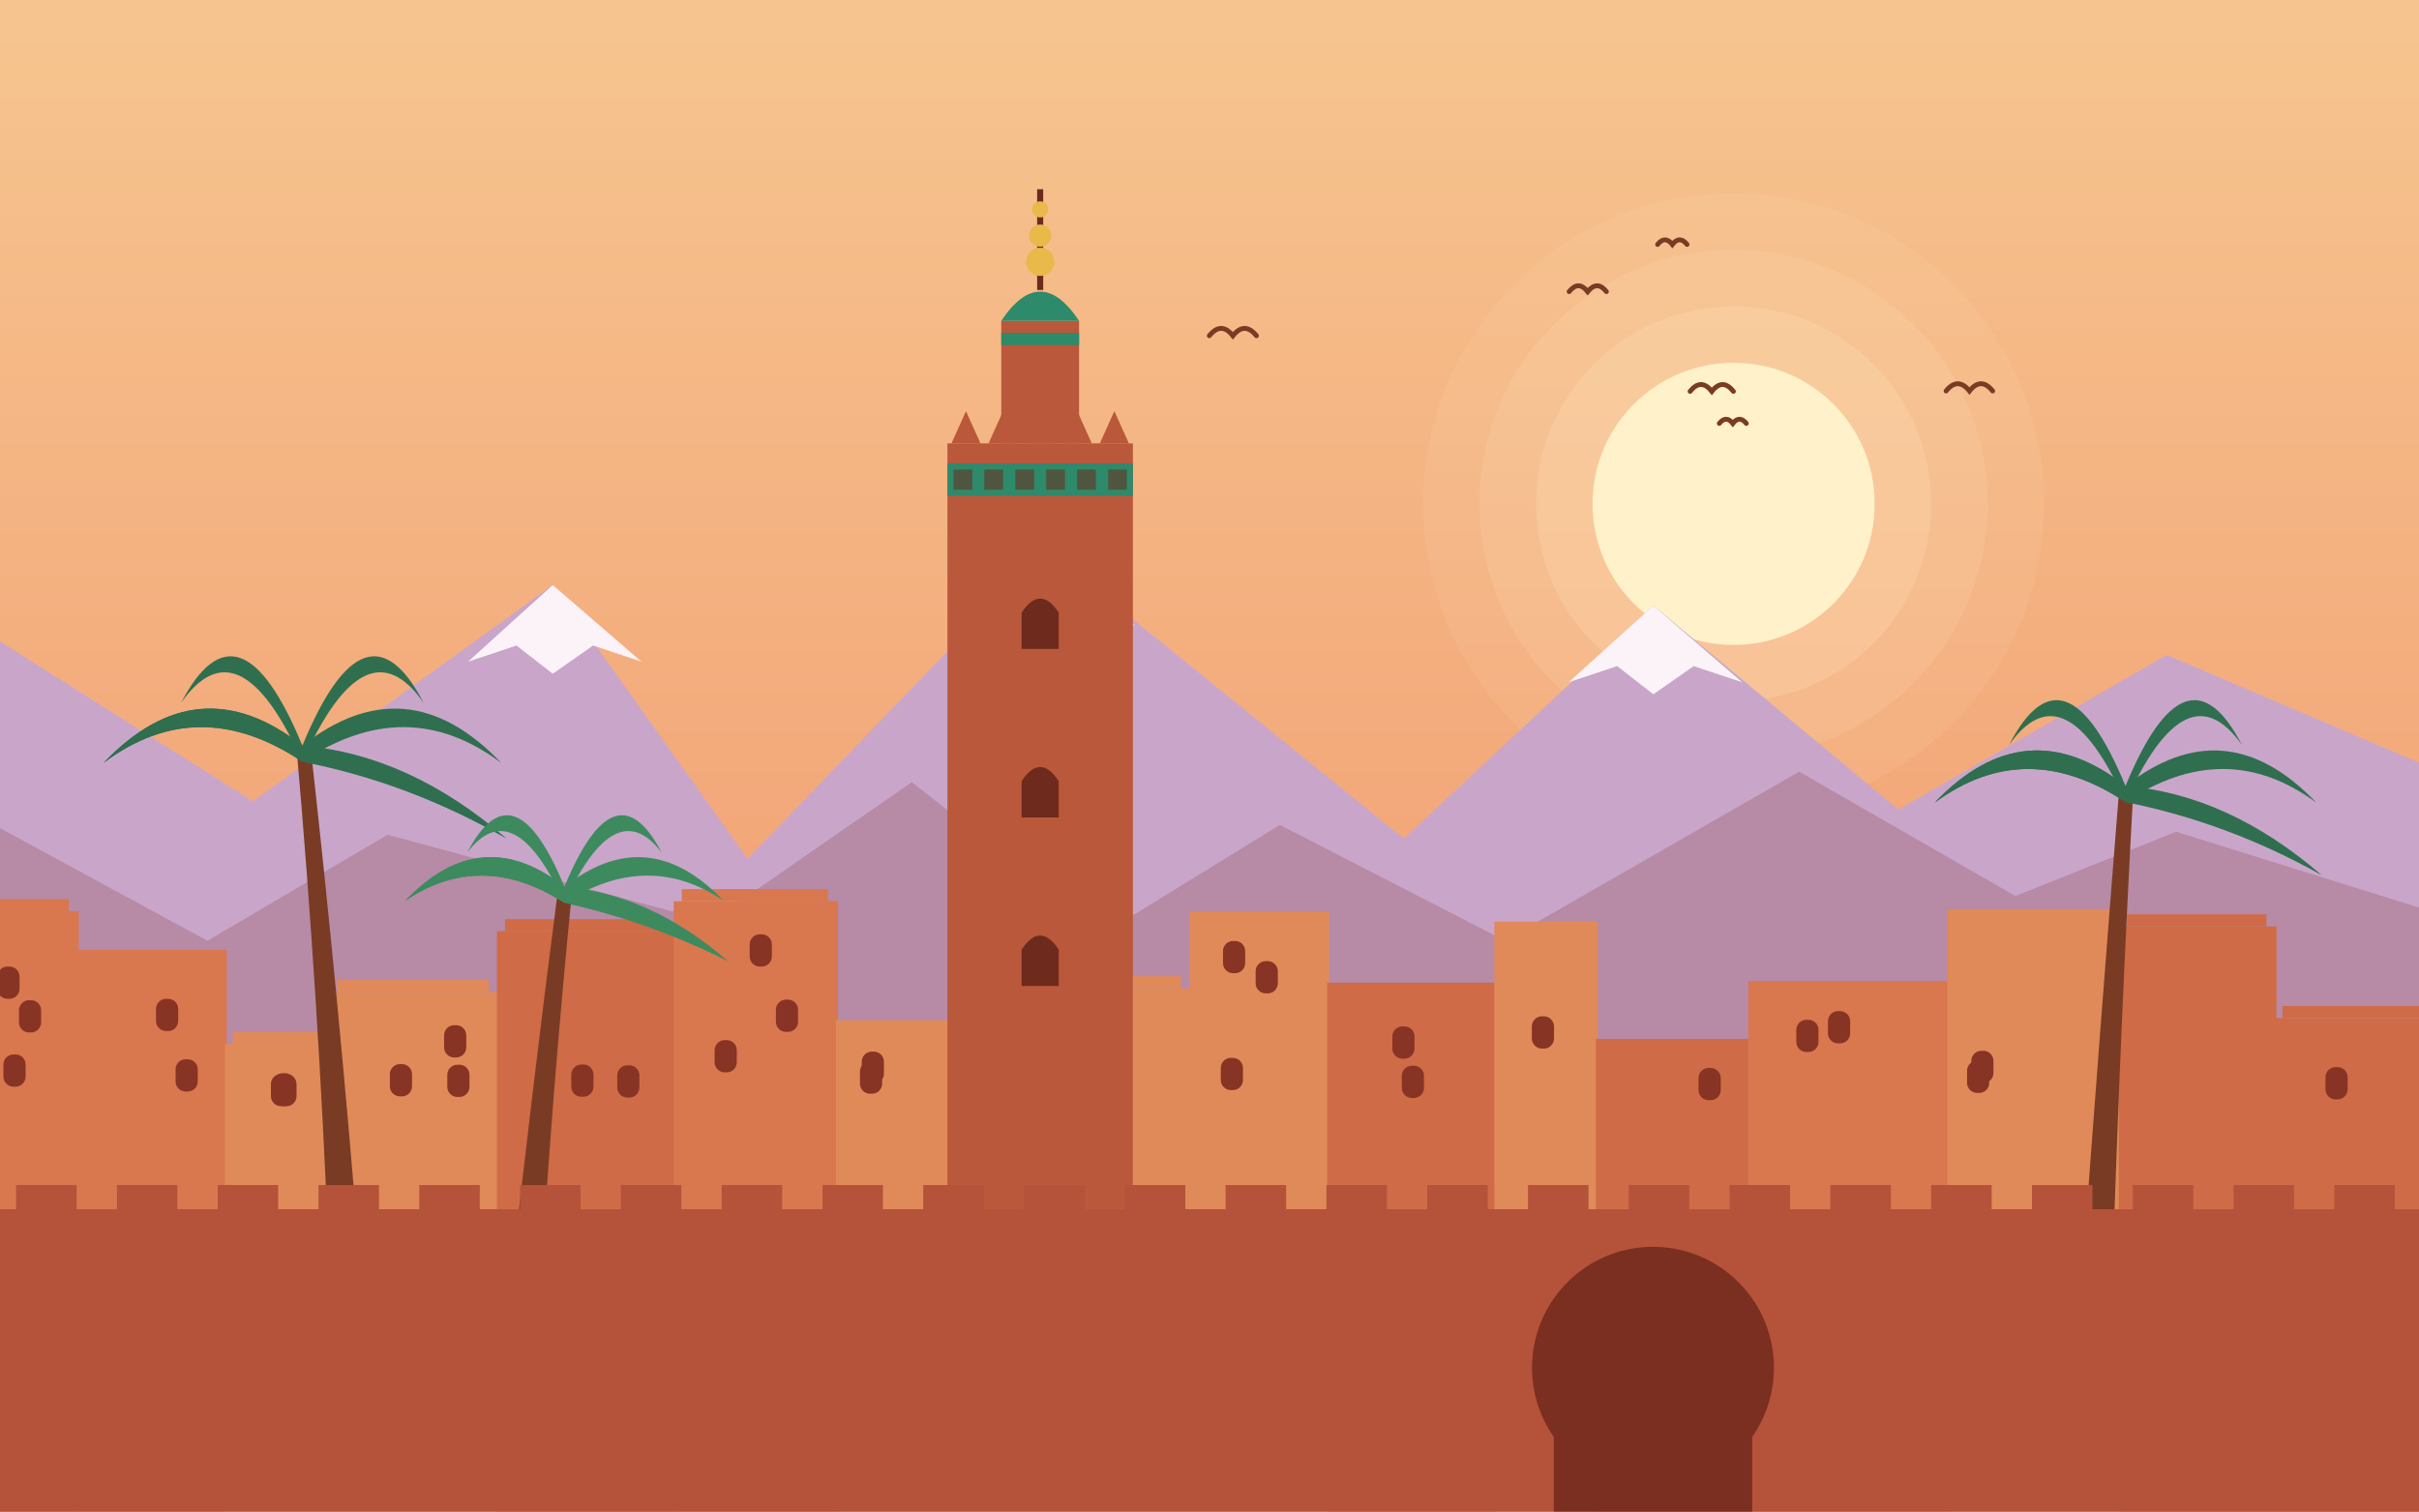
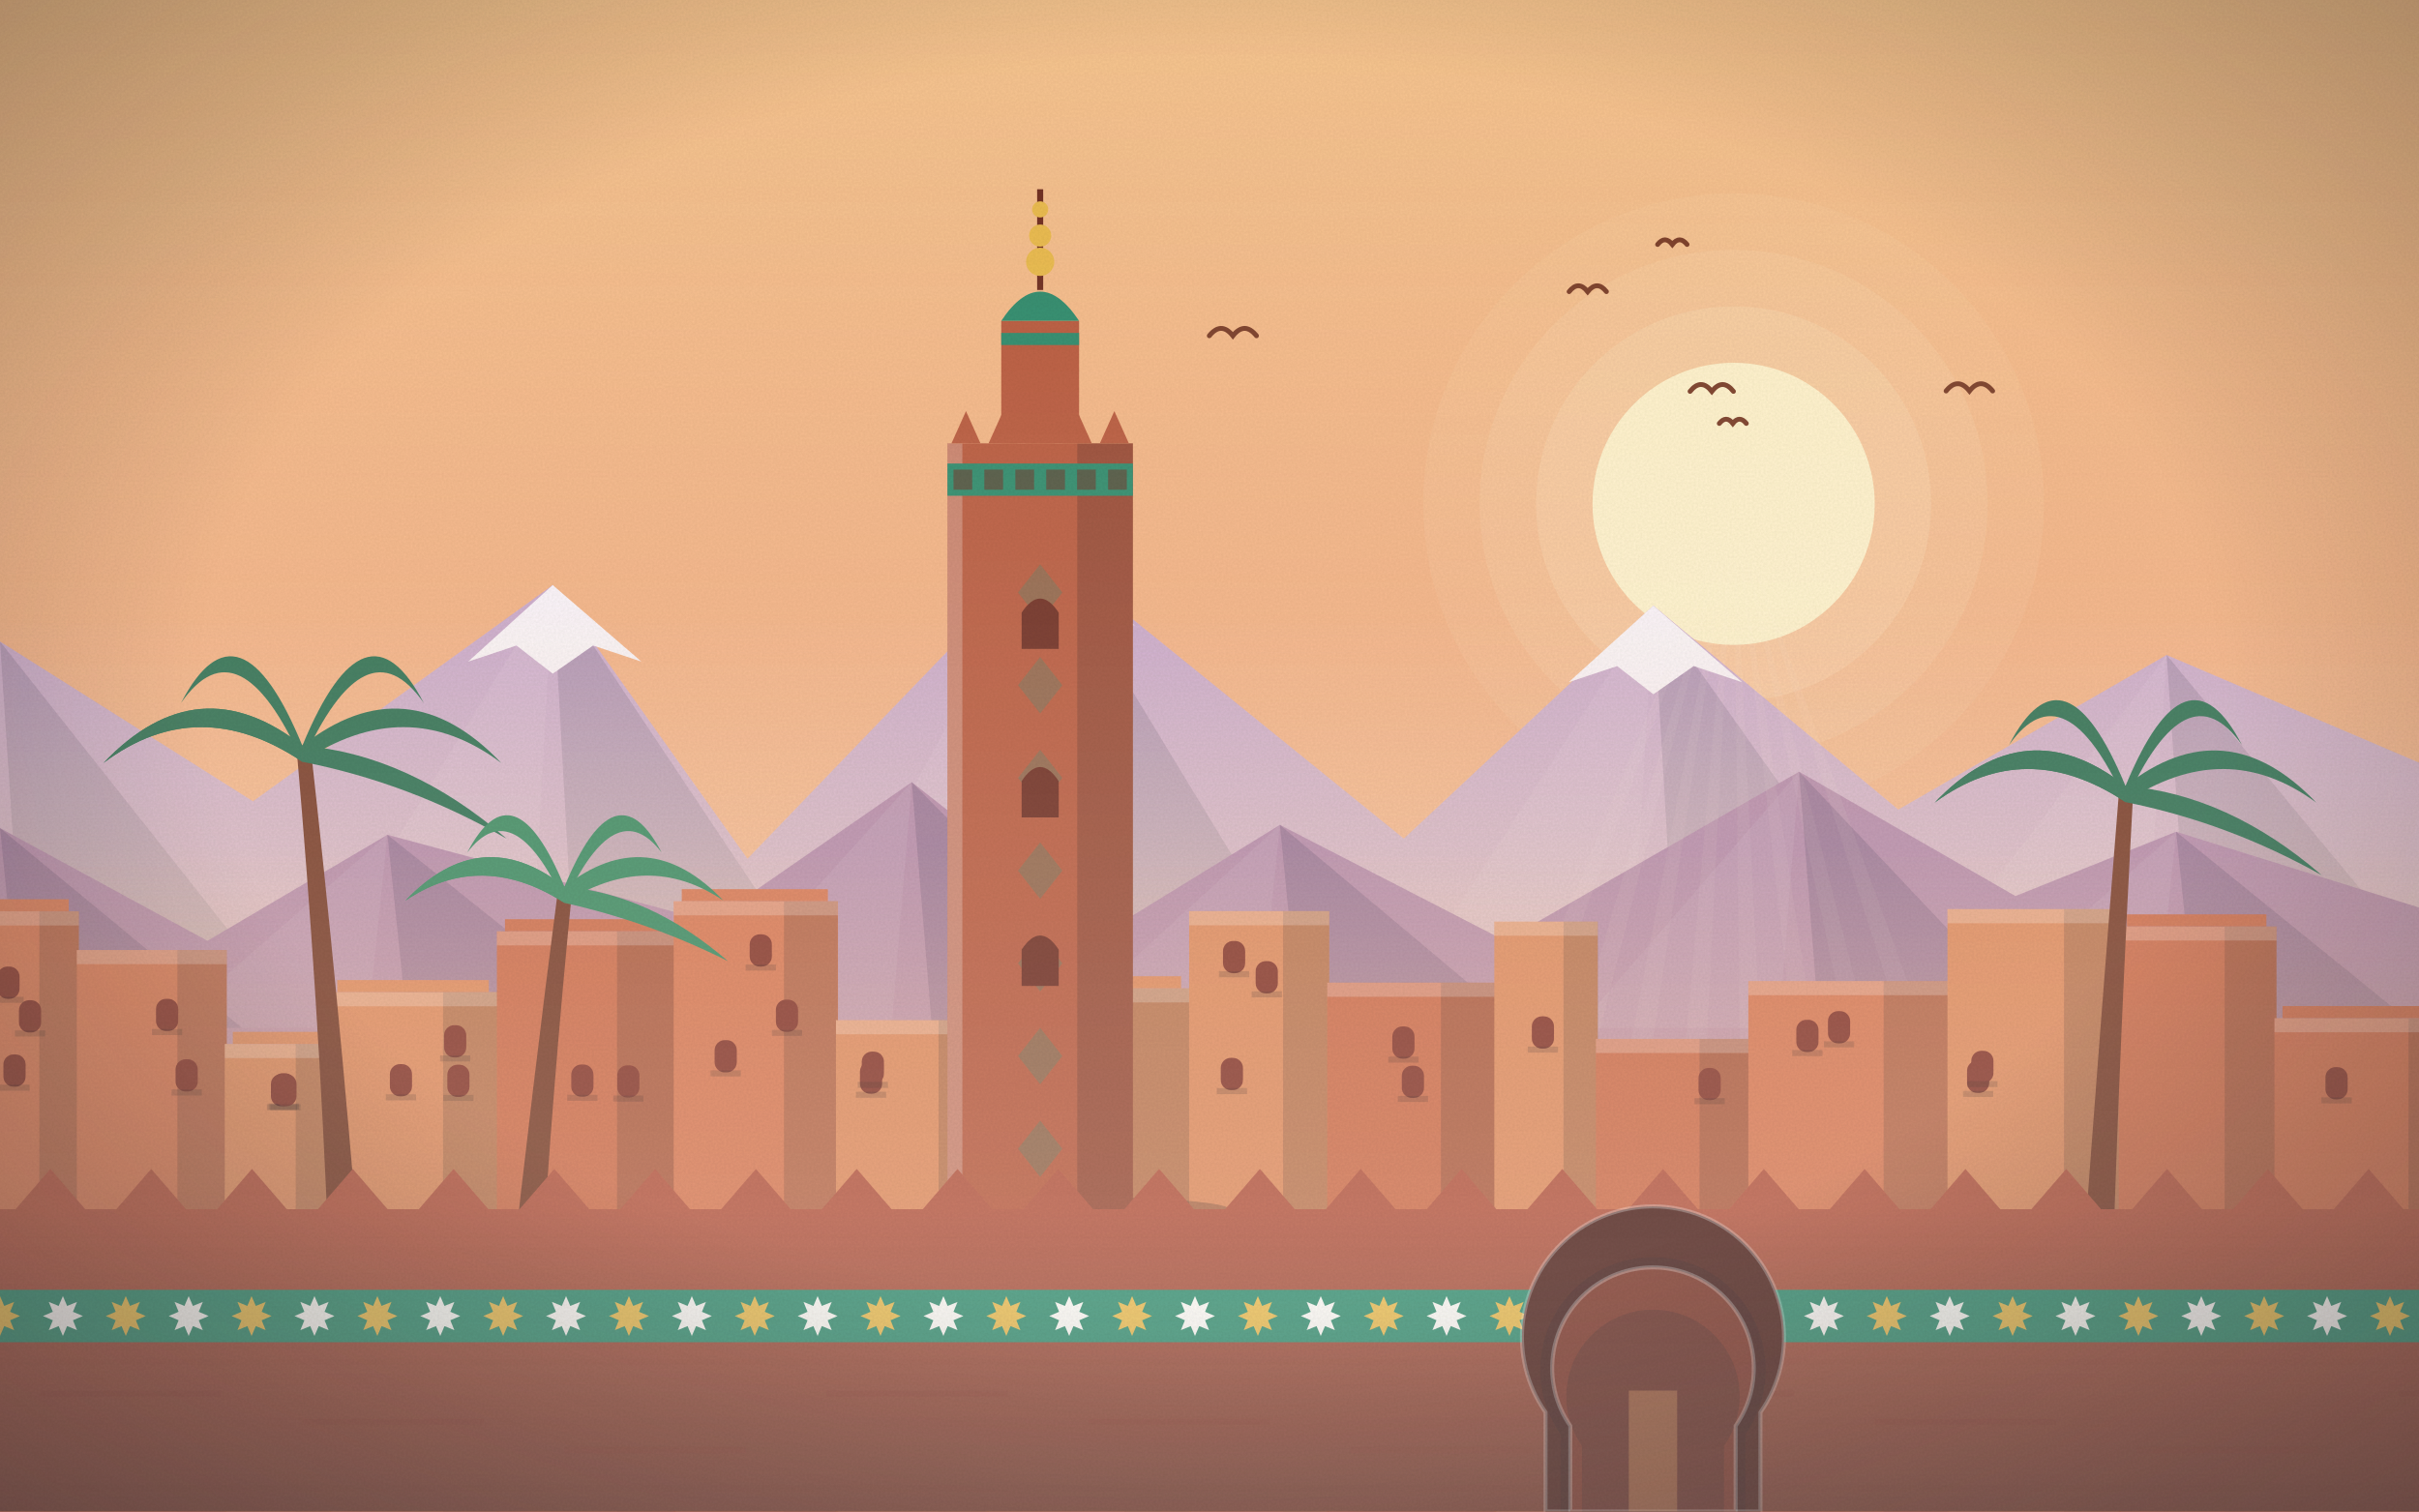
<svg xmlns="http://www.w3.org/2000/svg" viewBox="0 0 1200 750" role="img" aria-label="Marrakech" preserveAspectRatio="xMidYMid slice">
+   <defs>
+     <filter id="gr" x="0" y="0" width="100%" height="100%">
+       <feTurbulence type="fractalNoise" baseFrequency=".9" numOctaves="2" seed="7" />
+       <feColorMatrix values="0 0 0 0 .1  0 0 0 0 .08  0 0 0 0 .06  0 0 0 .55 0" />
+     </filter>
+     <radialGradient id="vg" cx=".5" cy=".45" r=".75">
+       <stop offset=".55" stop-color="#000" stop-opacity="0" />
+       <stop offset="1" stop-color="#1a0f12" stop-opacity=".38" />
+     </radialGradient>
+     <linearGradient id="hz" x1="0" y1="0" x2="0" y2="1">
+       <stop offset="0" stop-color="#fff" stop-opacity="0" />
+       <stop offset="1" stop-color="#fff" stop-opacity=".28" />
+     </linearGradient>
+     <linearGradient id="gs" x1="0" y1="0" x2="0" y2="1">
+       <stop offset="0" stop-color="#000" stop-opacity="0" />
+       <stop offset="1" stop-color="#000" stop-opacity=".35" />
+     </linearGradient>
+     <style>.dk{opacity:0}@media (prefers-color-scheme:dark){.dk{opacity:.22}}</style>
+   </defs>
  <defs>
    <linearGradient id="s" x1="0" y1="0" x2="0" y2="1">
      <stop offset="0" stop-color="#f6c58f" />
      <stop offset="0.55" stop-color="#f3a87a" />
      <stop offset="1" stop-color="#e9845a" />
    </linearGradient>
  </defs>
  <rect width="1200" height="750" fill="url(#s)" />
  <circle cx="860" cy="250" r="154" fill="#fff1c9" opacity="0.08" />
  <circle cx="860" cy="250" r="126" fill="#fff1c9" opacity="0.12" />
  <circle cx="860" cy="250" r="98" fill="#fff1c9" opacity="0.18" />
  <circle cx="860" cy="250" r="70" fill="#fff1c9" />
  <polygon points="0,750 0,318.3 125.5,397.6 274.2,290.3 370.8,426.1 518.9,272.4 696.4,416.1 820.2,300.5 941.7,401.7 1074.8,325 1200,378.4 1200,750" fill="#c9a6c9" />
+   <polygon points="0,318.3 120,470 10,470" fill="#1a1030" opacity=".16" />
+   <polygon points="0,318.3 -110,470 -10,470" fill="#ffffff" opacity=".07" />
+   <polygon points="274.2,290.3 394.2,470 284.2,470" fill="#1a1030" opacity=".16" />
+   <polygon points="274.2,290.3 164.2,470 264.2,470" fill="#ffffff" opacity=".07" />
+   <polygon points="518.9,272.4 638.9,470 528.9,470" fill="#1a1030" opacity=".16" />
+   <polygon points="518.9,272.4 408.9,470 508.9,470" fill="#ffffff" opacity=".07" />
+   <polygon points="820.2,300.5 940.2,470 830.2,470" fill="#1a1030" opacity=".16" />
+   <polygon points="820.2,300.5 710.2,470 810.2,470" fill="#ffffff" opacity=".07" />
+   <polygon points="1074.8,325 1194.8,470 1084.8,470" fill="#1a1030" opacity=".16" />
+   <polygon points="1074.8,325 964.8,470 1064.8,470" fill="#ffffff" opacity=".07" />
  <polygon points="274.2,290.3 232.2,328.3 256.2,320.3 274.2,334.3 294.2,320.3 318.2,328.3" fill="#fbf3f8" />
  <polygon points="518.9,272.4 476.9,310.4 500.9,302.4 518.9,316.4 538.9,302.4 562.9,310.4" fill="#fbf3f8" />
  <polygon points="820.2,300.5 778.2,338.5 802.2,330.5 820.2,344.5 840.2,330.5 864.2,338.5" fill="#fbf3f8" />
+   <linearGradient id="h300" x1="0" y1="0" x2="0" y2="1">
+     <stop offset="0" stop-color="#f7d8b0" stop-opacity="0" />
+     <stop offset="1" stop-color="#f7d8b0" stop-opacity="0.55" />
+   </linearGradient>
+   <rect x="0" y="300" width="1200" height="200" fill="url(#h300)" />
  <polygon points="0,750 0,410.9 102.9,466.8 192.2,414.2 352.4,457.3 452.3,388.1 547.7,463 634.9,409.3 746.5,466.7 892.5,382.9 999.8,444.6 1079.5,412.7 1200,450.3 1200,750" fill="#b78aa6" />
+   <polygon points="0,410.9 120,510 10,510" fill="#1a1030" opacity=".16" />
+   <polygon points="0,410.9 -110,510 -10,510" fill="#ffffff" opacity=".07" />
+   <polygon points="192.2,414.2 312.2,510 202.2,510" fill="#1a1030" opacity=".16" />
+   <polygon points="192.2,414.2 82.2,510 182.2,510" fill="#ffffff" opacity=".07" />
+   <polygon points="452.3,388.1 572.3,510 462.3,510" fill="#1a1030" opacity=".16" />
+   <polygon points="452.3,388.1 342.3,510 442.3,510" fill="#ffffff" opacity=".07" />
+   <polygon points="634.9,409.3 754.9,510 644.9,510" fill="#1a1030" opacity=".16" />
+   <polygon points="634.9,409.3 524.9,510 624.9,510" fill="#ffffff" opacity=".07" />
+   <polygon points="892.5,382.9 1012.5,510 902.5,510" fill="#1a1030" opacity=".16" />
+   <polygon points="892.5,382.9 782.5,510 882.5,510" fill="#ffffff" opacity=".07" />
+   <polygon points="1079.5,412.7 1199.5,510 1089.5,510" fill="#1a1030" opacity=".16" />
+   <polygon points="1079.5,412.7 969.5,510 1069.5,510" fill="#ffffff" opacity=".07" />
+   <linearGradient id="h420" x1="0" y1="0" x2="0" y2="1">
+     <stop offset="0" stop-color="#f3b890" stop-opacity="0" />
+     <stop offset="1" stop-color="#f3b890" stop-opacity="0.4" />
+   </linearGradient>
+   <rect x="0" y="420" width="1200" height="150" fill="url(#h420)" />
+   <polygon points="860,250 1202,1189.7 1165.7,1202.1" fill="#fff6d8" opacity="0.06" />
+   <polygon points="860,250 1106.8,1219.1 1069.4,1227.8" fill="#fff6d8" opacity="0.06" />
+   <polygon points="860,250 1009,1238.8 971,1243.8" fill="#fff6d8" opacity="0.06" />
+   <polygon points="860,250 909.8,1248.8 871.5,1249.9" fill="#fff6d8" opacity="0.06" />
+   <polygon points="860,250 810.2,1248.8 771.9,1246.1" fill="#fff6d8" opacity="0.06" />
+   <polygon points="860,250 711,1238.8 673.1,1232.4" fill="#fff6d8" opacity="0.06" />
+   <polygon points="860,250 613.2,1219.1 576.2,1208.9" fill="#fff6d8" opacity="0.06" />
+   <polygon points="860,250 518,1189.7 482.2,1175.9" fill="#fff6d8" opacity="0.06" />
  <rect x="-20" y="452.2" width="59.1" height="507.8" fill="#d9774f" />
+   <rect x="19.5" y="452.2" width="19.6" height="507.8" fill="#1a0f12" opacity=".17" />
+   <rect x="-20" y="452.2" width="59.1" height="7" fill="#ffffff" opacity=".22" />
  <rect x="-16" y="446.2" width="50.1" height="6" fill="#d9774f" />
  <rect x="9.4" y="496.3" width="11" height="16" fill="#873425" rx="5" />
+   <rect x="7.4" y="511.3" width="15" height="3" fill="#1a0f12" opacity=".18" />
  <rect x="-1.3" y="479.6" width="11" height="16" fill="#873425" rx="5" />
+   <rect x="-3.3" y="494.6" width="15" height="3" fill="#1a0f12" opacity=".18" />
  <rect x="1.7" y="523.2" width="11" height="16" fill="#873425" rx="5" />
+   <rect x="-0.3" y="538.2" width="15" height="3" fill="#1a0f12" opacity=".18" />
  <rect x="38.1" y="471.4" width="74.4" height="488.6" fill="#d9774f" />
+   <rect x="88" y="471.4" width="24.5" height="488.6" fill="#1a0f12" opacity=".17" />
+   <rect x="38.1" y="471.4" width="74.4" height="7" fill="#ffffff" opacity=".22" />
  <rect x="77.4" y="495.6" width="11" height="16" fill="#873425" rx="5" />
+   <rect x="75.4" y="510.6" width="15" height="3" fill="#1a0f12" opacity=".18" />
  <rect x="87.1" y="525.6" width="11" height="16" fill="#873425" rx="5" />
+   <rect x="85.1" y="540.6" width="15" height="3" fill="#1a0f12" opacity=".18" />
  <rect x="111.5" y="518" width="52.8" height="442" fill="#e08a5a" />
+   <rect x="146.7" y="518" width="17.6" height="442" fill="#1a0f12" opacity=".17" />
+   <rect x="111.5" y="518" width="52.8" height="7" fill="#ffffff" opacity=".22" />
  <rect x="115.5" y="512" width="43.8" height="6" fill="#e08a5a" />
  <rect x="134.4" y="532.9" width="11" height="16" fill="#873425" rx="5" />
+   <rect x="132.4" y="547.9" width="15" height="3" fill="#1a0f12" opacity=".18" />
  <rect x="135.3" y="532.5" width="11" height="16" fill="#873425" rx="5" />
+   <rect x="133.3" y="547.5" width="15" height="3" fill="#1a0f12" opacity=".18" />
  <rect x="136.1" y="532.9" width="11" height="16" fill="#873425" rx="5" />
+   <rect x="134.1" y="547.9" width="15" height="3" fill="#1a0f12" opacity=".18" />
  <rect x="163.3" y="492.3" width="84.2" height="467.7" fill="#e08a5a" />
+   <rect x="219.8" y="492.3" width="27.6" height="467.7" fill="#1a0f12" opacity=".17" />
+   <rect x="163.3" y="492.3" width="84.2" height="7" fill="#ffffff" opacity=".22" />
  <rect x="167.3" y="486.3" width="75.2" height="6" fill="#e08a5a" />
  <rect x="221.9" y="528.3" width="11" height="16" fill="#873425" rx="5" />
+   <rect x="219.9" y="543.3" width="15" height="3" fill="#1a0f12" opacity=".18" />
  <rect x="193.4" y="528" width="11" height="16" fill="#873425" rx="5" />
+   <rect x="191.4" y="543" width="15" height="3" fill="#1a0f12" opacity=".18" />
  <rect x="220.3" y="508.7" width="11" height="16" fill="#873425" rx="5" />
+   <rect x="218.3" y="523.7" width="15" height="3" fill="#1a0f12" opacity=".18" />
  <rect x="246.5" y="462.1" width="88.8" height="497.9" fill="#cf6b46" />
+   <rect x="306.1" y="462.1" width="29.1" height="497.9" fill="#1a0f12" opacity=".17" />
+   <rect x="246.5" y="462.1" width="88.8" height="7" fill="#ffffff" opacity=".22" />
  <rect x="250.5" y="456.1" width="79.8" height="6" fill="#cf6b46" />
  <rect x="306.2" y="528.6" width="11" height="16" fill="#873425" rx="5" />
+   <rect x="304.2" y="543.6" width="15" height="3" fill="#1a0f12" opacity=".18" />
  <rect x="283.4" y="528.2" width="11" height="16" fill="#873425" rx="5" />
+   <rect x="281.4" y="543.2" width="15" height="3" fill="#1a0f12" opacity=".18" />
  <rect x="334.2" y="447.2" width="81.5" height="512.8" fill="#d9774f" />
+   <rect x="388.9" y="447.2" width="26.7" height="512.8" fill="#1a0f12" opacity=".17" />
+   <rect x="334.2" y="447.2" width="81.5" height="7" fill="#ffffff" opacity=".22" />
  <rect x="338.2" y="441.2" width="72.5" height="6" fill="#d9774f" />
  <rect x="384.9" y="496" width="11" height="16" fill="#873425" rx="5" />
+   <rect x="382.9" y="511" width="15" height="3" fill="#1a0f12" opacity=".18" />
  <rect x="371.9" y="463.6" width="11" height="16" fill="#873425" rx="5" />
+   <rect x="369.9" y="478.6" width="15" height="3" fill="#1a0f12" opacity=".18" />
  <rect x="354.5" y="516.1" width="11" height="16" fill="#873425" rx="5" />
+   <rect x="352.5" y="531.1" width="15" height="3" fill="#1a0f12" opacity=".18" />
  <rect x="414.7" y="506.2" width="75.9" height="453.8" fill="#e08a5a" />
+   <rect x="465.6" y="506.2" width="25" height="453.8" fill="#1a0f12" opacity=".17" />
+   <rect x="414.7" y="506.2" width="75.9" height="7" fill="#ffffff" opacity=".22" />
  <rect x="426.6" y="526.7" width="11" height="16" fill="#873425" rx="5" />
+   <rect x="424.6" y="541.7" width="15" height="3" fill="#1a0f12" opacity=".18" />
  <rect x="427.5" y="521.8" width="11" height="16" fill="#873425" rx="5" />
+   <rect x="425.5" y="536.8" width="15" height="3" fill="#1a0f12" opacity=".18" />
  <rect x="489.5" y="490.4" width="101.4" height="469.6" fill="#e08a5a" />
+   <rect x="557.8" y="490.4" width="33.1" height="469.6" fill="#1a0f12" opacity=".17" />
+   <rect x="489.5" y="490.4" width="101.4" height="7" fill="#ffffff" opacity=".22" />
  <rect x="493.5" y="484.4" width="92.4" height="6" fill="#e08a5a" />
  <rect x="589.9" y="452.1" width="69.5" height="507.9" fill="#e08a5a" />
+   <rect x="636.5" y="452.1" width="22.9" height="507.9" fill="#1a0f12" opacity=".17" />
+   <rect x="589.9" y="452.1" width="69.5" height="7" fill="#ffffff" opacity=".22" />
  <rect x="622.9" y="476.9" width="11" height="16" fill="#873425" rx="5" />
+   <rect x="620.9" y="491.9" width="15" height="3" fill="#1a0f12" opacity=".18" />
  <rect x="606.7" y="466.9" width="11" height="16" fill="#873425" rx="5" />
+   <rect x="604.7" y="481.9" width="15" height="3" fill="#1a0f12" opacity=".18" />
  <rect x="605.6" y="524.9" width="11" height="16" fill="#873425" rx="5" />
+   <rect x="603.6" y="539.9" width="15" height="3" fill="#1a0f12" opacity=".18" />
  <rect x="658.4" y="487.6" width="83.9" height="472.4" fill="#cf6b46" />
+   <rect x="714.8" y="487.6" width="27.5" height="472.4" fill="#1a0f12" opacity=".17" />
+   <rect x="658.4" y="487.6" width="83.9" height="7" fill="#ffffff" opacity=".22" />
  <rect x="690.7" y="509.3" width="11" height="16" fill="#873425" rx="5" />
+   <rect x="688.7" y="524.3" width="15" height="3" fill="#1a0f12" opacity=".18" />
  <rect x="695.4" y="528.8" width="11" height="16" fill="#873425" rx="5" />
+   <rect x="693.4" y="543.8" width="15" height="3" fill="#1a0f12" opacity=".18" />
  <rect x="741.3" y="457.3" width="51.3" height="502.7" fill="#e08a5a" />
+   <rect x="775.6" y="457.3" width="17.1" height="502.7" fill="#1a0f12" opacity=".17" />
+   <rect x="741.3" y="457.3" width="51.3" height="7" fill="#ffffff" opacity=".22" />
  <rect x="759.9" y="504.3" width="11" height="16" fill="#873425" rx="5" />
+   <rect x="757.9" y="519.3" width="15" height="3" fill="#1a0f12" opacity=".18" />
  <rect x="791.7" y="515.5" width="76.6" height="444.5" fill="#cf6b46" />
+   <rect x="843.1" y="515.5" width="25.2" height="444.5" fill="#1a0f12" opacity=".17" />
+   <rect x="791.7" y="515.5" width="76.6" height="7" fill="#ffffff" opacity=".22" />
  <rect x="842.6" y="529.9" width="11" height="16" fill="#873425" rx="5" />
+   <rect x="840.6" y="544.9" width="15" height="3" fill="#1a0f12" opacity=".18" />
  <rect x="867.3" y="486.8" width="99.8" height="473.2" fill="#d9774f" />
+   <rect x="934.4" y="486.8" width="32.6" height="473.2" fill="#1a0f12" opacity=".17" />
+   <rect x="867.3" y="486.8" width="99.8" height="7" fill="#ffffff" opacity=".22" />
  <rect x="906.8" y="501.7" width="11" height="16" fill="#873425" rx="5" />
+   <rect x="904.8" y="516.7" width="15" height="3" fill="#1a0f12" opacity=".18" />
  <rect x="891.1" y="506" width="11" height="16" fill="#873425" rx="5" />
+   <rect x="889.1" y="521" width="15" height="3" fill="#1a0f12" opacity=".18" />
  <rect x="966.1" y="451.1" width="86.1" height="508.9" fill="#e08a5a" />
+   <rect x="1023.9" y="451.1" width="28.2" height="508.9" fill="#1a0f12" opacity=".17" />
+   <rect x="966.1" y="451.1" width="86.1" height="7" fill="#ffffff" opacity=".22" />
  <rect x="975.8" y="526.3" width="11" height="16" fill="#873425" rx="5" />
+   <rect x="973.8" y="541.3" width="15" height="3" fill="#1a0f12" opacity=".18" />
  <rect x="977.9" y="521.4" width="11" height="16" fill="#873425" rx="5" />
+   <rect x="975.9" y="536.4" width="15" height="3" fill="#1a0f12" opacity=".18" />
  <rect x="1051.1" y="459.7" width="78.2" height="500.3" fill="#cf6b46" />
+   <rect x="1103.6" y="459.7" width="25.7" height="500.3" fill="#1a0f12" opacity=".17" />
+   <rect x="1051.1" y="459.7" width="78.2" height="7" fill="#ffffff" opacity=".22" />
  <rect x="1055.1" y="453.7" width="69.2" height="6" fill="#cf6b46" />
  <rect x="1128.3" y="505.2" width="98.8" height="454.8" fill="#cf6b46" />
+   <rect x="1194.8" y="505.2" width="32.3" height="454.8" fill="#1a0f12" opacity=".17" />
+   <rect x="1128.3" y="505.2" width="98.8" height="7" fill="#ffffff" opacity=".22" />
  <rect x="1132.3" y="499.2" width="89.8" height="6" fill="#cf6b46" />
  <rect x="1153.6" y="529.5" width="11" height="16" fill="#873425" rx="5" />
+   <rect x="1151.6" y="544.5" width="15" height="3" fill="#1a0f12" opacity=".18" />
  <rect x="1226.1" y="468.1" width="90.4" height="491.9" fill="#cf6b46" />
+   <rect x="1286.9" y="468.1" width="29.6" height="491.9" fill="#1a0f12" opacity=".17" />
+   <rect x="1226.1" y="468.1" width="90.4" height="7" fill="#ffffff" opacity=".22" />
  <rect x="1230.1" y="462.1" width="81.4" height="6" fill="#cf6b46" />
  <rect x="1263.6" y="487.6" width="11" height="16" fill="#873425" rx="5" />
+   <rect x="1261.6" y="502.6" width="15" height="3" fill="#1a0f12" opacity=".18" />
  <rect x="1252.7" y="498.6" width="11" height="16" fill="#873425" rx="5" />
+   <rect x="1250.7" y="513.6" width="15" height="3" fill="#1a0f12" opacity=".18" />
+   <ellipse cx="536" cy="600" rx="73.6" ry="6" fill="#1a0f12" opacity="0.25" />
  <rect x="470" y="220" width="92" height="380" fill="#b9583a" />
+   <rect x="534.4" y="220" width="27.6" height="380" fill="#1a0f12" opacity=".2" />
+   <rect x="470" y="220" width="7.4" height="380" fill="#ffffff" opacity=".25" />
+   <polygon points="516,280 527,294 516,308 505,294" fill="#2d8a6a" opacity=".28" />
+   <polygon points="516,326 527,340 516,354 505,340" fill="#2d8a6a" opacity=".28" />
+   <polygon points="516,372 527,386 516,400 505,386" fill="#2d8a6a" opacity=".28" />
+   <polygon points="516,418 527,432 516,446 505,432" fill="#2d8a6a" opacity=".28" />
+   <polygon points="516,464 527,478 516,492 505,478" fill="#2d8a6a" opacity=".28" />
+   <polygon points="516,510 527,524 516,538 505,524" fill="#2d8a6a" opacity=".28" />
+   <polygon points="516,556 527,570 516,584 505,570" fill="#2d8a6a" opacity=".28" />
+   <polygon points="516,602 527,616 516,630 505,616" fill="#2d8a6a" opacity=".28" />
  <path d="M506.8,322 L506.8,304 Q516,290 525.2,304 L525.2,322 Z" fill="#6e2a1c" />
  <path d="M506.8,405.6 L506.8,387.6 Q516,373.6 525.2,387.6 L525.2,405.6 Z" fill="#6e2a1c" />
  <path d="M506.8,489.2 L506.8,471.2 Q516,457.2 525.2,471.2 L525.2,489.2 Z" fill="#6e2a1c" />
  <rect x="470" y="230" width="92" height="16" fill="#2d8a6a" />
  <rect x="473" y="233" width="9.3" height="10" fill="#6e2a1c" opacity=".55" />
  <rect x="488.3" y="233" width="9.3" height="10" fill="#6e2a1c" opacity=".55" />
  <rect x="503.7" y="233" width="9.3" height="10" fill="#6e2a1c" opacity=".55" />
  <rect x="519" y="233" width="9.3" height="10" fill="#6e2a1c" opacity=".55" />
  <rect x="534.3" y="233" width="9.3" height="10" fill="#6e2a1c" opacity=".55" />
  <rect x="549.7" y="233" width="9.3" height="10" fill="#6e2a1c" opacity=".55" />
  <polygon points="472,220 479.2,204 486.4,220" fill="#b9583a" />
  <polygon points="490.4,220 497.6,204 504.8,220" fill="#b9583a" />
  <polygon points="508.8,220 516,204 523.2,220" fill="#b9583a" />
  <polygon points="527.2,220 534.4,204 541.6,220" fill="#b9583a" />
  <polygon points="545.6,220 552.8,204 560,220" fill="#b9583a" />
  <rect x="496.7" y="159.2" width="38.6" height="60.8" fill="#b9583a" />
  <rect x="496.7" y="165.2" width="38.6" height="6" fill="#2d8a6a" />
  <path d="M496.7,159.2 Q516,130.2 535.3,159.2 Z" fill="#2d8a6a" />
  <rect x="514.5" y="93.9" width="3" height="50" fill="#6e2a1c" />
  <circle cx="516" cy="129.9" r="7" fill="#e9b949" />
  <circle cx="516" cy="116.9" r="5.5" fill="#e9b949" />
  <circle cx="516" cy="103.9" r="4" fill="#e9b949" />
+   <ellipse cx="200" cy="620" rx="62.5" ry="5" fill="#1a0f12" opacity="0.25" />
  <path d="M163,620 Q158,495 147,370 L154,370 Q168,495 178,620 Z" fill="#7a3b24" />
  <path d="M150,370 Q98.3,329.3 51.3,378.6 Q98.3,343.3 150,378 Z" fill="#2f6f4f" />
  <path d="M150,370 Q118.5,293.6 89.8,348.8 Q118.5,307.6 150,378 Z" fill="#2f6f4f" />
  <path d="M150,370 Q150,280 150,337.5 Q150,294 150,378 Z" fill="#2f6f4f" />
  <path d="M150,370 Q181.5,293.6 210.2,348.8 Q181.5,307.6 150,378 Z" fill="#2f6f4f" />
  <path d="M150,370 Q201.7,329.3 248.7,378.6 Q201.7,343.3 150,378 Z" fill="#2f6f4f" />
  <path d="M150,370 Q203.1,374.4 251.4,416.2 Q203.1,388.4 150,378 Z" fill="#2f6f4f" />
  <path d="M150,370 Q98.3,329.3 51.3,378.6 Q98.3,343.3 150,378 Z" fill="#2f6f4f" />
+   <ellipse cx="290" cy="640" rx="50" ry="5" fill="#1a0f12" opacity="0.25" />
  <path d="M253,640 Q264,540 277,440 L284,440 Q274,540 268,640 Z" fill="#7a3b24" />
  <path d="M280,440 Q238.7,407.5 201.1,446.9 Q238.7,421.5 280,448 Z" fill="#3d8a5f" />
  <path d="M280,440 Q254.8,378.9 231.8,423 Q254.8,392.9 280,448 Z" fill="#3d8a5f" />
  <path d="M280,440 Q280,368 280,414 Q280,382 280,448 Z" fill="#3d8a5f" />
  <path d="M280,440 Q305.2,378.9 328.2,423 Q305.2,392.9 280,448 Z" fill="#3d8a5f" />
  <path d="M280,440 Q321.3,407.5 358.9,446.9 Q321.3,421.5 280,448 Z" fill="#3d8a5f" />
  <path d="M280,440 Q322.5,443.5 361.1,476.9 Q322.5,457.5 280,448 Z" fill="#3d8a5f" />
  <path d="M280,440 Q238.7,407.5 201.1,446.9 Q238.7,421.5 280,448 Z" fill="#3d8a5f" />
+   <ellipse cx="1070" cy="630" rx="60" ry="5" fill="#1a0f12" opacity="0.25" />
  <path d="M1033,630 Q1041.8,510 1051.4,390 L1058.4,390 Q1051.8,510 1048,630 Z" fill="#7a3b24" />
  <path d="M1054.4,390 Q1004.8,351 959.7,398.3 Q1004.8,365 1054.4,398 Z" fill="#2f6f4f" />
  <path d="M1054.4,390 Q1024.1,316.6 996.6,369.7 Q1024.1,330.6 1054.4,398 Z" fill="#2f6f4f" />
  <path d="M1054.4,390 Q1054.4,303.6 1054.4,358.8 Q1054.4,317.6 1054.4,398 Z" fill="#2f6f4f" />
  <path d="M1054.4,390 Q1084.7,316.6 1112.2,369.7 Q1084.7,330.6 1054.4,398 Z" fill="#2f6f4f" />
  <path d="M1054.4,390 Q1104,351 1149.1,398.3 Q1104,365 1054.4,398 Z" fill="#2f6f4f" />
  <path d="M1054.4,390 Q1105.4,394.2 1151.8,434.3 Q1105.4,408.2 1054.4,398 Z" fill="#2f6f4f" />
  <path d="M1054.4,390 Q1004.8,351 959.7,398.3 Q1004.8,365 1054.4,398 Z" fill="#2f6f4f" />
  <rect x="0" y="600" width="1200" height="160" fill="#b5523a" />
-   <rect x="8" y="588" width="30" height="14" fill="#b5523a" />
-   <rect x="58" y="588" width="30" height="14" fill="#b5523a" />
-   <rect x="108" y="588" width="30" height="14" fill="#b5523a" />
-   <rect x="158" y="588" width="30" height="14" fill="#b5523a" />
-   <rect x="208" y="588" width="30" height="14" fill="#b5523a" />
-   <rect x="258" y="588" width="30" height="14" fill="#b5523a" />
-   <rect x="308" y="588" width="30" height="14" fill="#b5523a" />
-   <rect x="358" y="588" width="30" height="14" fill="#b5523a" />
-   <rect x="408" y="588" width="30" height="14" fill="#b5523a" />
-   <rect x="458" y="588" width="30" height="14" fill="#b5523a" />
-   <rect x="508" y="588" width="30" height="14" fill="#b5523a" />
-   <rect x="558" y="588" width="30" height="14" fill="#b5523a" />
-   <rect x="608" y="588" width="30" height="14" fill="#b5523a" />
-   <rect x="658" y="588" width="30" height="14" fill="#b5523a" />
-   <rect x="708" y="588" width="30" height="14" fill="#b5523a" />
-   <rect x="758" y="588" width="30" height="14" fill="#b5523a" />
-   <rect x="808" y="588" width="30" height="14" fill="#b5523a" />
-   <rect x="858" y="588" width="30" height="14" fill="#b5523a" />
-   <rect x="908" y="588" width="30" height="14" fill="#b5523a" />
-   <rect x="958" y="588" width="30" height="14" fill="#b5523a" />
-   <rect x="1008" y="588" width="30" height="14" fill="#b5523a" />
-   <rect x="1058" y="588" width="30" height="14" fill="#b5523a" />
-   <rect x="1108" y="588" width="30" height="14" fill="#b5523a" />
-   <rect x="1158" y="588" width="30" height="14" fill="#b5523a" />
-   <rect x="1208" y="588" width="30" height="14" fill="#b5523a" />
-   <path d="M770.8,750 L770.8,713 A60,60 0 1 1 869.2,713 L869.2,750 Z" fill="#7a2f20" />
+   <rect x="0" y="600" width="1200" height="160" fill="url(#gs)" />
+   <polygon points="6,602 25,580 44,602" fill="#b5523a" />
+   <polygon points="56,602 75,580 94,602" fill="#b5523a" />
+   <polygon points="106,602 125,580 144,602" fill="#b5523a" />
+   <polygon points="156,602 175,580 194,602" fill="#b5523a" />
+   <polygon points="206,602 225,580 244,602" fill="#b5523a" />
+   <polygon points="256,602 275,580 294,602" fill="#b5523a" />
+   <polygon points="306,602 325,580 344,602" fill="#b5523a" />
+   <polygon points="356,602 375,580 394,602" fill="#b5523a" />
+   <polygon points="406,602 425,580 444,602" fill="#b5523a" />
+   <polygon points="456,602 475,580 494,602" fill="#b5523a" />
+   <polygon points="506,602 525,580 544,602" fill="#b5523a" />
+   <polygon points="556,602 575,580 594,602" fill="#b5523a" />
+   <polygon points="606,602 625,580 644,602" fill="#b5523a" />
+   <polygon points="656,602 675,580 694,602" fill="#b5523a" />
+   <polygon points="706,602 725,580 744,602" fill="#b5523a" />
+   <polygon points="756,602 775,580 794,602" fill="#b5523a" />
+   <polygon points="806,602 825,580 844,602" fill="#b5523a" />
+   <polygon points="856,602 875,580 894,602" fill="#b5523a" />
+   <polygon points="906,602 925,580 944,602" fill="#b5523a" />
+   <polygon points="956,602 975,580 994,602" fill="#b5523a" />
+   <polygon points="1006,602 1025,580 1044,602" fill="#b5523a" />
+   <polygon points="1056,602 1075,580 1094,602" fill="#b5523a" />
+   <polygon points="1106,602 1125,580 1144,602" fill="#b5523a" />
+   <polygon points="1156,602 1175,580 1194,602" fill="#b5523a" />
+   <polygon points="1206,602 1225,580 1244,602" fill="#b5523a" />
+   <rect x="0" y="640" width="1200" height="26" fill="#2d8a6a" />
+   <polygon points="9.9,653 5,655.1 7,660 2.1,658 0,662.9 -2.1,658 -7,660 -5,655.1 -9.9,653 -5,650.9 -7,646 -2.1,648 -0,643.1 2.1,648 7,646 5,650.9" fill="#e9b949" />
+   <polygon points="41.1,653 36.2,655.1 38.2,660 33.3,658 31.2,662.9 29.1,658 24.2,660 26.2,655.1 21.3,653 26.2,650.9 24.2,646 29.1,648 31.2,643.1 33.3,648 38.2,646 36.2,650.9" fill="#fbf8f3" />
+   <polygon points="72.3,653 67.4,655.1 69.4,660 64.5,658 62.4,662.9 60.3,658 55.4,660 57.4,655.1 52.5,653 57.4,650.9 55.4,646 60.3,648 62.4,643.1 64.5,648 69.4,646 67.4,650.9" fill="#e9b949" />
+   <polygon points="103.5,653 98.6,655.1 100.6,660 95.7,658 93.6,662.9 91.5,658 86.6,660 88.6,655.1 83.7,653 88.6,650.9 86.6,646 91.5,648 93.6,643.1 95.7,648 100.6,646 98.6,650.9" fill="#fbf8f3" />
+   <polygon points="134.7,653 129.8,655.1 131.8,660 126.9,658 124.8,662.9 122.7,658 117.8,660 119.8,655.1 114.9,653 119.8,650.9 117.8,646 122.7,648 124.8,643.1 126.9,648 131.8,646 129.8,650.9" fill="#e9b949" />
+   <polygon points="165.9,653 161,655.1 163,660 158.1,658 156,662.9 153.9,658 149,660 151,655.1 146.1,653 151,650.9 149,646 153.9,648 156,643.1 158.1,648 163,646 161,650.9" fill="#fbf8f3" />
+   <polygon points="197.1,653 192.2,655.1 194.2,660 189.3,658 187.2,662.9 185.1,658 180.2,660 182.2,655.1 177.3,653 182.2,650.9 180.2,646 185.1,648 187.2,643.1 189.3,648 194.2,646 192.2,650.9" fill="#e9b949" />
+   <polygon points="228.3,653 223.4,655.1 225.4,660 220.5,658 218.4,662.9 216.3,658 211.4,660 213.4,655.1 208.5,653 213.4,650.9 211.4,646 216.3,648 218.4,643.1 220.5,648 225.4,646 223.4,650.9" fill="#fbf8f3" />
+   <polygon points="259.5,653 254.6,655.1 256.6,660 251.7,658 249.6,662.9 247.5,658 242.6,660 244.6,655.1 239.7,653 244.6,650.9 242.6,646 247.5,648 249.6,643.1 251.7,648 256.6,646 254.6,650.9" fill="#e9b949" />
+   <polygon points="290.7,653 285.8,655.1 287.8,660 282.9,658 280.8,662.9 278.7,658 273.8,660 275.8,655.1 270.9,653 275.8,650.9 273.8,646 278.7,648 280.8,643.1 282.9,648 287.8,646 285.8,650.9" fill="#fbf8f3" />
+   <polygon points="321.9,653 317,655.1 319,660 314.1,658 312,662.9 309.9,658 305,660 307,655.1 302.1,653 307,650.9 305,646 309.9,648 312,643.1 314.1,648 319,646 317,650.9" fill="#e9b949" />
+   <polygon points="353.1,653 348.2,655.1 350.2,660 345.3,658 343.2,662.9 341.1,658 336.2,660 338.2,655.1 333.3,653 338.2,650.9 336.2,646 341.1,648 343.2,643.1 345.3,648 350.2,646 348.2,650.9" fill="#fbf8f3" />
+   <polygon points="384.3,653 379.4,655.1 381.4,660 376.5,658 374.4,662.9 372.3,658 367.4,660 369.4,655.1 364.5,653 369.4,650.9 367.4,646 372.3,648 374.4,643.1 376.5,648 381.4,646 379.4,650.9" fill="#e9b949" />
+   <polygon points="415.5,653 410.6,655.1 412.6,660 407.7,658 405.6,662.9 403.5,658 398.6,660 400.6,655.1 395.7,653 400.6,650.9 398.6,646 403.5,648 405.6,643.1 407.7,648 412.6,646 410.6,650.9" fill="#fbf8f3" />
+   <polygon points="446.7,653 441.8,655.1 443.8,660 438.9,658 436.8,662.9 434.7,658 429.8,660 431.8,655.1 426.9,653 431.8,650.9 429.8,646 434.7,648 436.8,643.1 438.9,648 443.8,646 441.8,650.9" fill="#e9b949" />
+   <polygon points="477.9,653 473,655.1 475,660 470.1,658 468,662.9 465.9,658 461,660 463,655.1 458.1,653 463,650.9 461,646 465.9,648 468,643.1 470.1,648 475,646 473,650.9" fill="#fbf8f3" />
+   <polygon points="509.1,653 504.2,655.1 506.2,660 501.3,658 499.2,662.9 497.1,658 492.2,660 494.2,655.1 489.3,653 494.2,650.9 492.2,646 497.1,648 499.2,643.1 501.3,648 506.2,646 504.2,650.9" fill="#e9b949" />
+   <polygon points="540.3,653 535.4,655.1 537.4,660 532.5,658 530.4,662.9 528.3,658 523.4,660 525.4,655.1 520.5,653 525.4,650.9 523.4,646 528.3,648 530.4,643.1 532.5,648 537.4,646 535.4,650.9" fill="#fbf8f3" />
+   <polygon points="571.5,653 566.6,655.1 568.6,660 563.7,658 561.6,662.9 559.5,658 554.6,660 556.6,655.1 551.7,653 556.6,650.9 554.6,646 559.5,648 561.6,643.1 563.7,648 568.6,646 566.6,650.9" fill="#e9b949" />
+   <polygon points="602.7,653 597.8,655.1 599.8,660 594.9,658 592.8,662.9 590.7,658 585.8,660 587.8,655.1 582.9,653 587.8,650.9 585.8,646 590.7,648 592.8,643.1 594.9,648 599.8,646 597.8,650.9" fill="#fbf8f3" />
+   <polygon points="633.9,653 629,655.1 631,660 626.1,658 624,662.9 621.9,658 617,660 619,655.1 614.1,653 619,650.9 617,646 621.9,648 624,643.1 626.1,648 631,646 629,650.9" fill="#e9b949" />
+   <polygon points="665.1,653 660.2,655.1 662.2,660 657.3,658 655.2,662.9 653.1,658 648.2,660 650.2,655.1 645.3,653 650.2,650.9 648.2,646 653.1,648 655.2,643.1 657.3,648 662.2,646 660.2,650.9" fill="#fbf8f3" />
+   <polygon points="696.3,653 691.4,655.1 693.4,660 688.5,658 686.4,662.9 684.3,658 679.4,660 681.4,655.1 676.5,653 681.4,650.9 679.4,646 684.3,648 686.4,643.1 688.5,648 693.4,646 691.4,650.9" fill="#e9b949" />
+   <polygon points="727.5,653 722.6,655.1 724.6,660 719.7,658 717.6,662.9 715.5,658 710.6,660 712.6,655.1 707.7,653 712.6,650.9 710.6,646 715.5,648 717.6,643.1 719.7,648 724.6,646 722.6,650.9" fill="#fbf8f3" />
+   <polygon points="758.7,653 753.8,655.1 755.8,660 750.9,658 748.8,662.9 746.7,658 741.8,660 743.8,655.1 738.9,653 743.8,650.9 741.8,646 746.7,648 748.8,643.1 750.9,648 755.8,646 753.8,650.9" fill="#e9b949" />
+   <polygon points="789.9,653 785,655.1 787,660 782.1,658 780,662.9 777.9,658 773,660 775,655.1 770.1,653 775,650.9 773,646 777.9,648 780,643.1 782.1,648 787,646 785,650.9" fill="#fbf8f3" />
+   <polygon points="821.1,653 816.2,655.1 818.2,660 813.3,658 811.2,662.9 809.1,658 804.2,660 806.2,655.1 801.3,653 806.2,650.9 804.2,646 809.1,648 811.2,643.1 813.3,648 818.2,646 816.2,650.9" fill="#e9b949" />
+   <polygon points="852.3,653 847.4,655.1 849.4,660 844.5,658 842.4,662.9 840.3,658 835.4,660 837.4,655.1 832.5,653 837.4,650.9 835.4,646 840.3,648 842.4,643.1 844.5,648 849.4,646 847.4,650.9" fill="#fbf8f3" />
+   <polygon points="883.5,653 878.6,655.1 880.6,660 875.7,658 873.6,662.9 871.5,658 866.6,660 868.6,655.1 863.7,653 868.6,650.9 866.6,646 871.5,648 873.6,643.1 875.7,648 880.6,646 878.6,650.9" fill="#e9b949" />
+   <polygon points="914.7,653 909.8,655.1 911.8,660 906.9,658 904.8,662.9 902.7,658 897.8,660 899.8,655.1 894.9,653 899.8,650.9 897.8,646 902.7,648 904.8,643.1 906.9,648 911.8,646 909.8,650.9" fill="#fbf8f3" />
+   <polygon points="945.9,653 941,655.1 943,660 938.1,658 936,662.9 933.9,658 929,660 931,655.1 926.1,653 931,650.9 929,646 933.9,648 936,643.1 938.1,648 943,646 941,650.9" fill="#e9b949" />
+   <polygon points="977.1,653 972.2,655.1 974.2,660 969.3,658 967.2,662.9 965.1,658 960.2,660 962.2,655.1 957.3,653 962.2,650.9 960.2,646 965.1,648 967.2,643.1 969.3,648 974.2,646 972.2,650.9" fill="#fbf8f3" />
+   <polygon points="1008.3,653 1003.4,655.1 1005.4,660 1000.5,658 998.4,662.9 996.3,658 991.4,660 993.4,655.1 988.5,653 993.4,650.9 991.4,646 996.3,648 998.4,643.1 1000.5,648 1005.4,646 1003.4,650.9" fill="#e9b949" />
+   <polygon points="1039.5,653 1034.6,655.1 1036.6,660 1031.7,658 1029.6,662.9 1027.5,658 1022.6,660 1024.6,655.1 1019.7,653 1024.6,650.9 1022.6,646 1027.5,648 1029.6,643.1 1031.7,648 1036.6,646 1034.6,650.9" fill="#fbf8f3" />
+   <polygon points="1070.7,653 1065.8,655.1 1067.8,660 1062.9,658 1060.8,662.9 1058.7,658 1053.8,660 1055.8,655.1 1050.9,653 1055.8,650.9 1053.8,646 1058.7,648 1060.8,643.1 1062.9,648 1067.8,646 1065.8,650.9" fill="#e9b949" />
+   <polygon points="1101.9,653 1097,655.1 1099,660 1094.1,658 1092,662.9 1089.9,658 1085,660 1087,655.1 1082.1,653 1087,650.9 1085,646 1089.9,648 1092,643.1 1094.1,648 1099,646 1097,650.9" fill="#fbf8f3" />
+   <polygon points="1133.1,653 1128.2,655.1 1130.2,660 1125.3,658 1123.2,662.9 1121.1,658 1116.2,660 1118.2,655.1 1113.3,653 1118.2,650.9 1116.2,646 1121.1,648 1123.2,643.1 1125.3,648 1130.2,646 1128.2,650.9" fill="#e9b949" />
+   <polygon points="1164.3,653 1159.4,655.1 1161.4,660 1156.5,658 1154.4,662.9 1152.3,658 1147.4,660 1149.4,655.1 1144.5,653 1149.4,650.9 1147.4,646 1152.3,648 1154.4,643.1 1156.5,648 1161.4,646 1159.4,650.9" fill="#fbf8f3" />
+   <polygon points="1195.5,653 1190.6,655.1 1192.6,660 1187.7,658 1185.6,662.9 1183.5,658 1178.6,660 1180.6,655.1 1175.7,653 1180.6,650.9 1178.6,646 1183.5,648 1185.6,643.1 1187.7,648 1192.6,646 1190.6,650.9" fill="#e9b949" />
+   <polygon points="1226.7,653 1221.8,655.1 1223.8,660 1218.9,658 1216.8,662.9 1214.7,658 1209.8,660 1211.8,655.1 1206.9,653 1211.8,650.9 1209.8,646 1214.7,648 1216.8,643.1 1218.9,648 1223.8,646 1221.8,650.9" fill="#fbf8f3" />
+   <rect x="20" y="690" width="90" height="3" fill="#873425" opacity=".35" />
+   <rect x="150" y="704" width="90" height="3" fill="#873425" opacity=".35" />
+   <rect x="280" y="718" width="90" height="3" fill="#873425" opacity=".35" />
+   <rect x="410" y="690" width="90" height="3" fill="#873425" opacity=".35" />
+   <rect x="540" y="704" width="90" height="3" fill="#873425" opacity=".35" />
+   <rect x="670" y="718" width="90" height="3" fill="#873425" opacity=".35" />
+   <rect x="800" y="690" width="90" height="3" fill="#873425" opacity=".35" />
+   <rect x="930" y="704" width="90" height="3" fill="#873425" opacity=".35" />
+   <rect x="1060" y="718" width="90" height="3" fill="#873425" opacity=".35" />
+   <rect x="1190" y="690" width="90" height="3" fill="#873425" opacity=".35" />
+   <path d="M766.7,750 L766.7,700.8 A65,65 0 1 1 873.3,700.8 L873.3,750 Z" fill="#4a1a12" />
+   <path d="M766.7,750 L766.7,700.8 A65,65 0 1 1 873.3,700.8 L873.3,750 Z" fill="#1a0f12" opacity=".22" transform="translate(114.8,109) scale(.86)" />
+   <path d="M766.7,750 L766.7,700.8 A65,65 0 1 1 873.3,700.8 L873.3,750 Z" fill="none" stroke="#ffffff" stroke-opacity=".28" stroke-width="2" />
+   <path d="M779,750 L779,707.5 A50,50 0 1 1 861,707.5 L861,750 Z" fill="#7a2f20" />
+   <path d="M779,750 L779,707.5 A50,50 0 1 1 861,707.5 L861,750 Z" fill="#1a0f12" opacity=".22" transform="translate(114.8,109) scale(.86)" />
+   <path d="M779,750 L779,707.5 A50,50 0 1 1 861,707.5 L861,750 Z" fill="none" stroke="#ffffff" stroke-opacity=".28" stroke-width="2" />
+   <rect x="808" y="690" width="24" height="60" fill="#f3a05a" opacity=".35" />
  <path d="M838.4,194.2 Q843.8,187.4 849.2,194.2 Q854.5,187.4 859.9,194.2" fill="none" stroke="#7a3b24" stroke-width="2.4" stroke-linecap="round" />
  <path d="M965.4,194 Q971.2,186.8 977,194 Q982.7,186.8 988.5,194" fill="none" stroke="#7a3b24" stroke-width="2.4" stroke-linecap="round" />
  <path d="M599.9,166.6 Q605.8,159.3 611.6,166.6 Q617.4,159.3 623.3,166.6" fill="none" stroke="#7a3b24" stroke-width="2.4" stroke-linecap="round" />
  <path d="M852.9,210.1 Q856.3,205.9 859.6,210.1 Q862.9,205.9 866.3,210.1" fill="none" stroke="#7a3b24" stroke-width="2.4" stroke-linecap="round" />
  <path d="M778.4,144.7 Q783,138.9 787.6,144.7 Q792.3,138.9 796.9,144.7" fill="none" stroke="#7a3b24" stroke-width="2.4" stroke-linecap="round" />
  <path d="M822.3,121.3 Q825.9,116.7 829.6,121.3 Q833.2,116.7 836.9,121.3" fill="none" stroke="#7a3b24" stroke-width="2.4" stroke-linecap="round" />
+   <rect width="1200" height="750" fill="url(#hz)" />
+   <rect width="1200" height="750" fill="url(#vg)" />
+   <rect width="1200" height="750" filter="url(#gr)" opacity=".16" style="mix-blend-mode:multiply" />
+   <rect class="dk" width="1200" height="750" fill="#0b1030" />
</svg>
